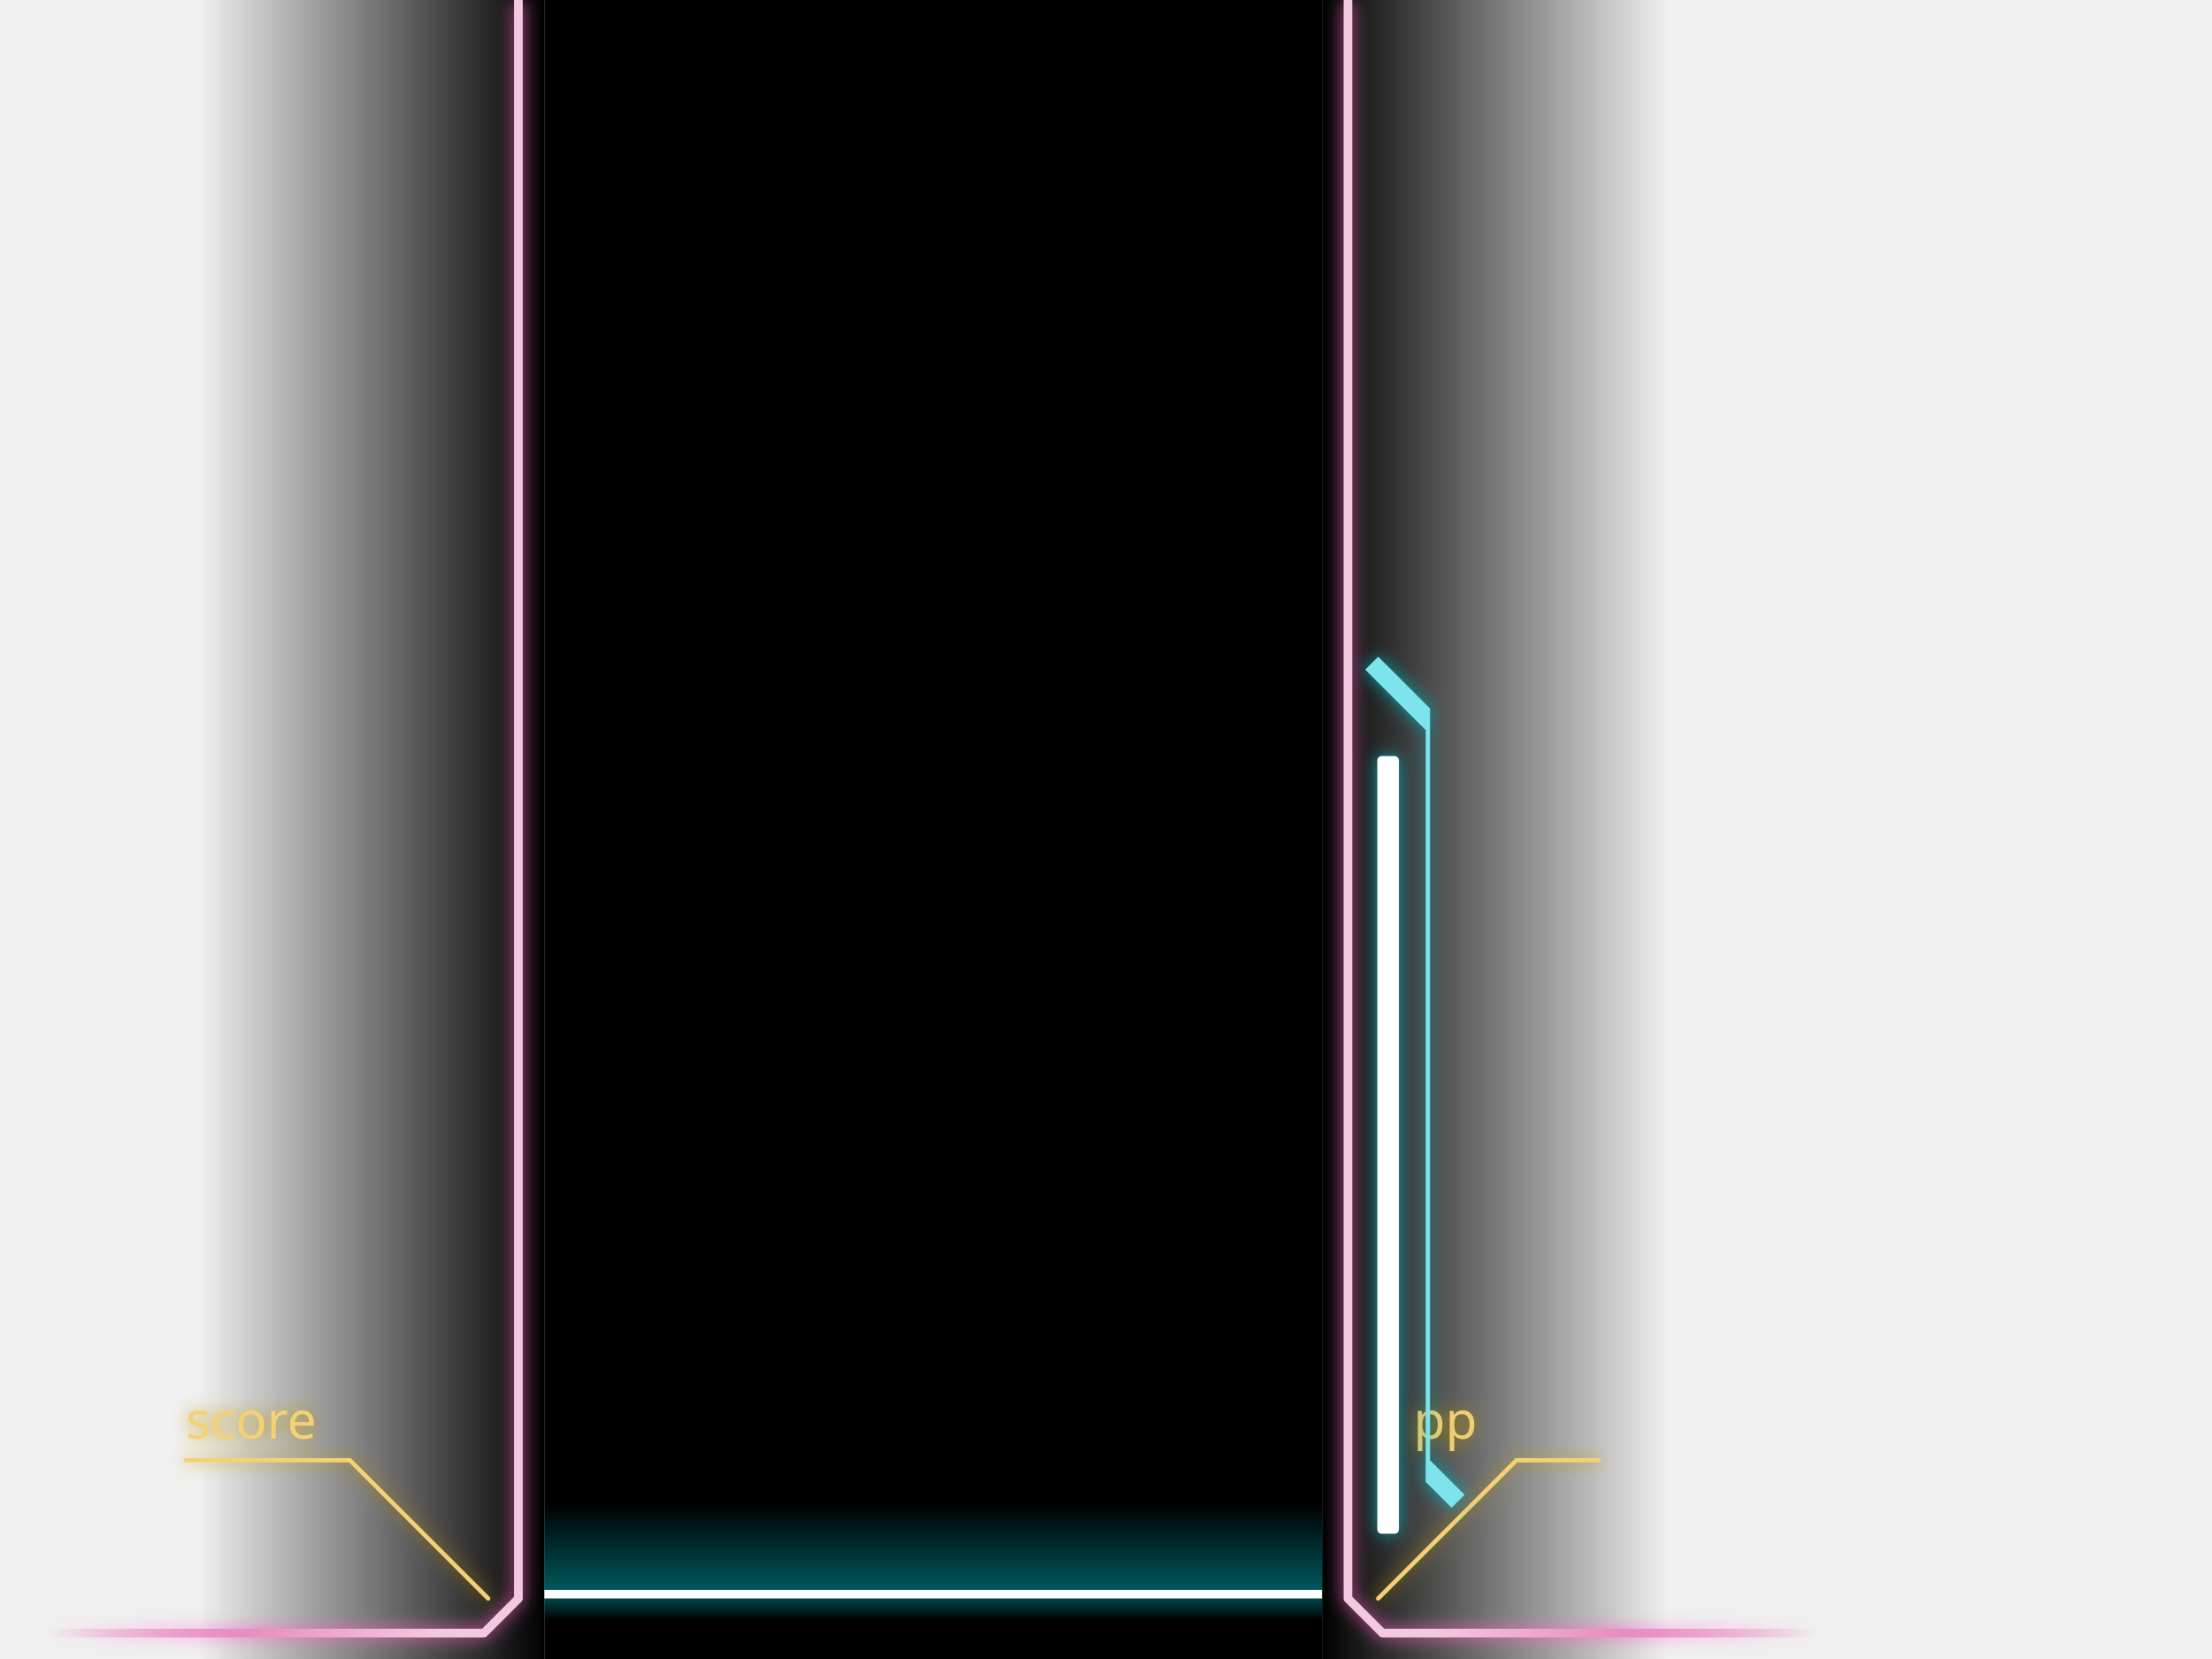
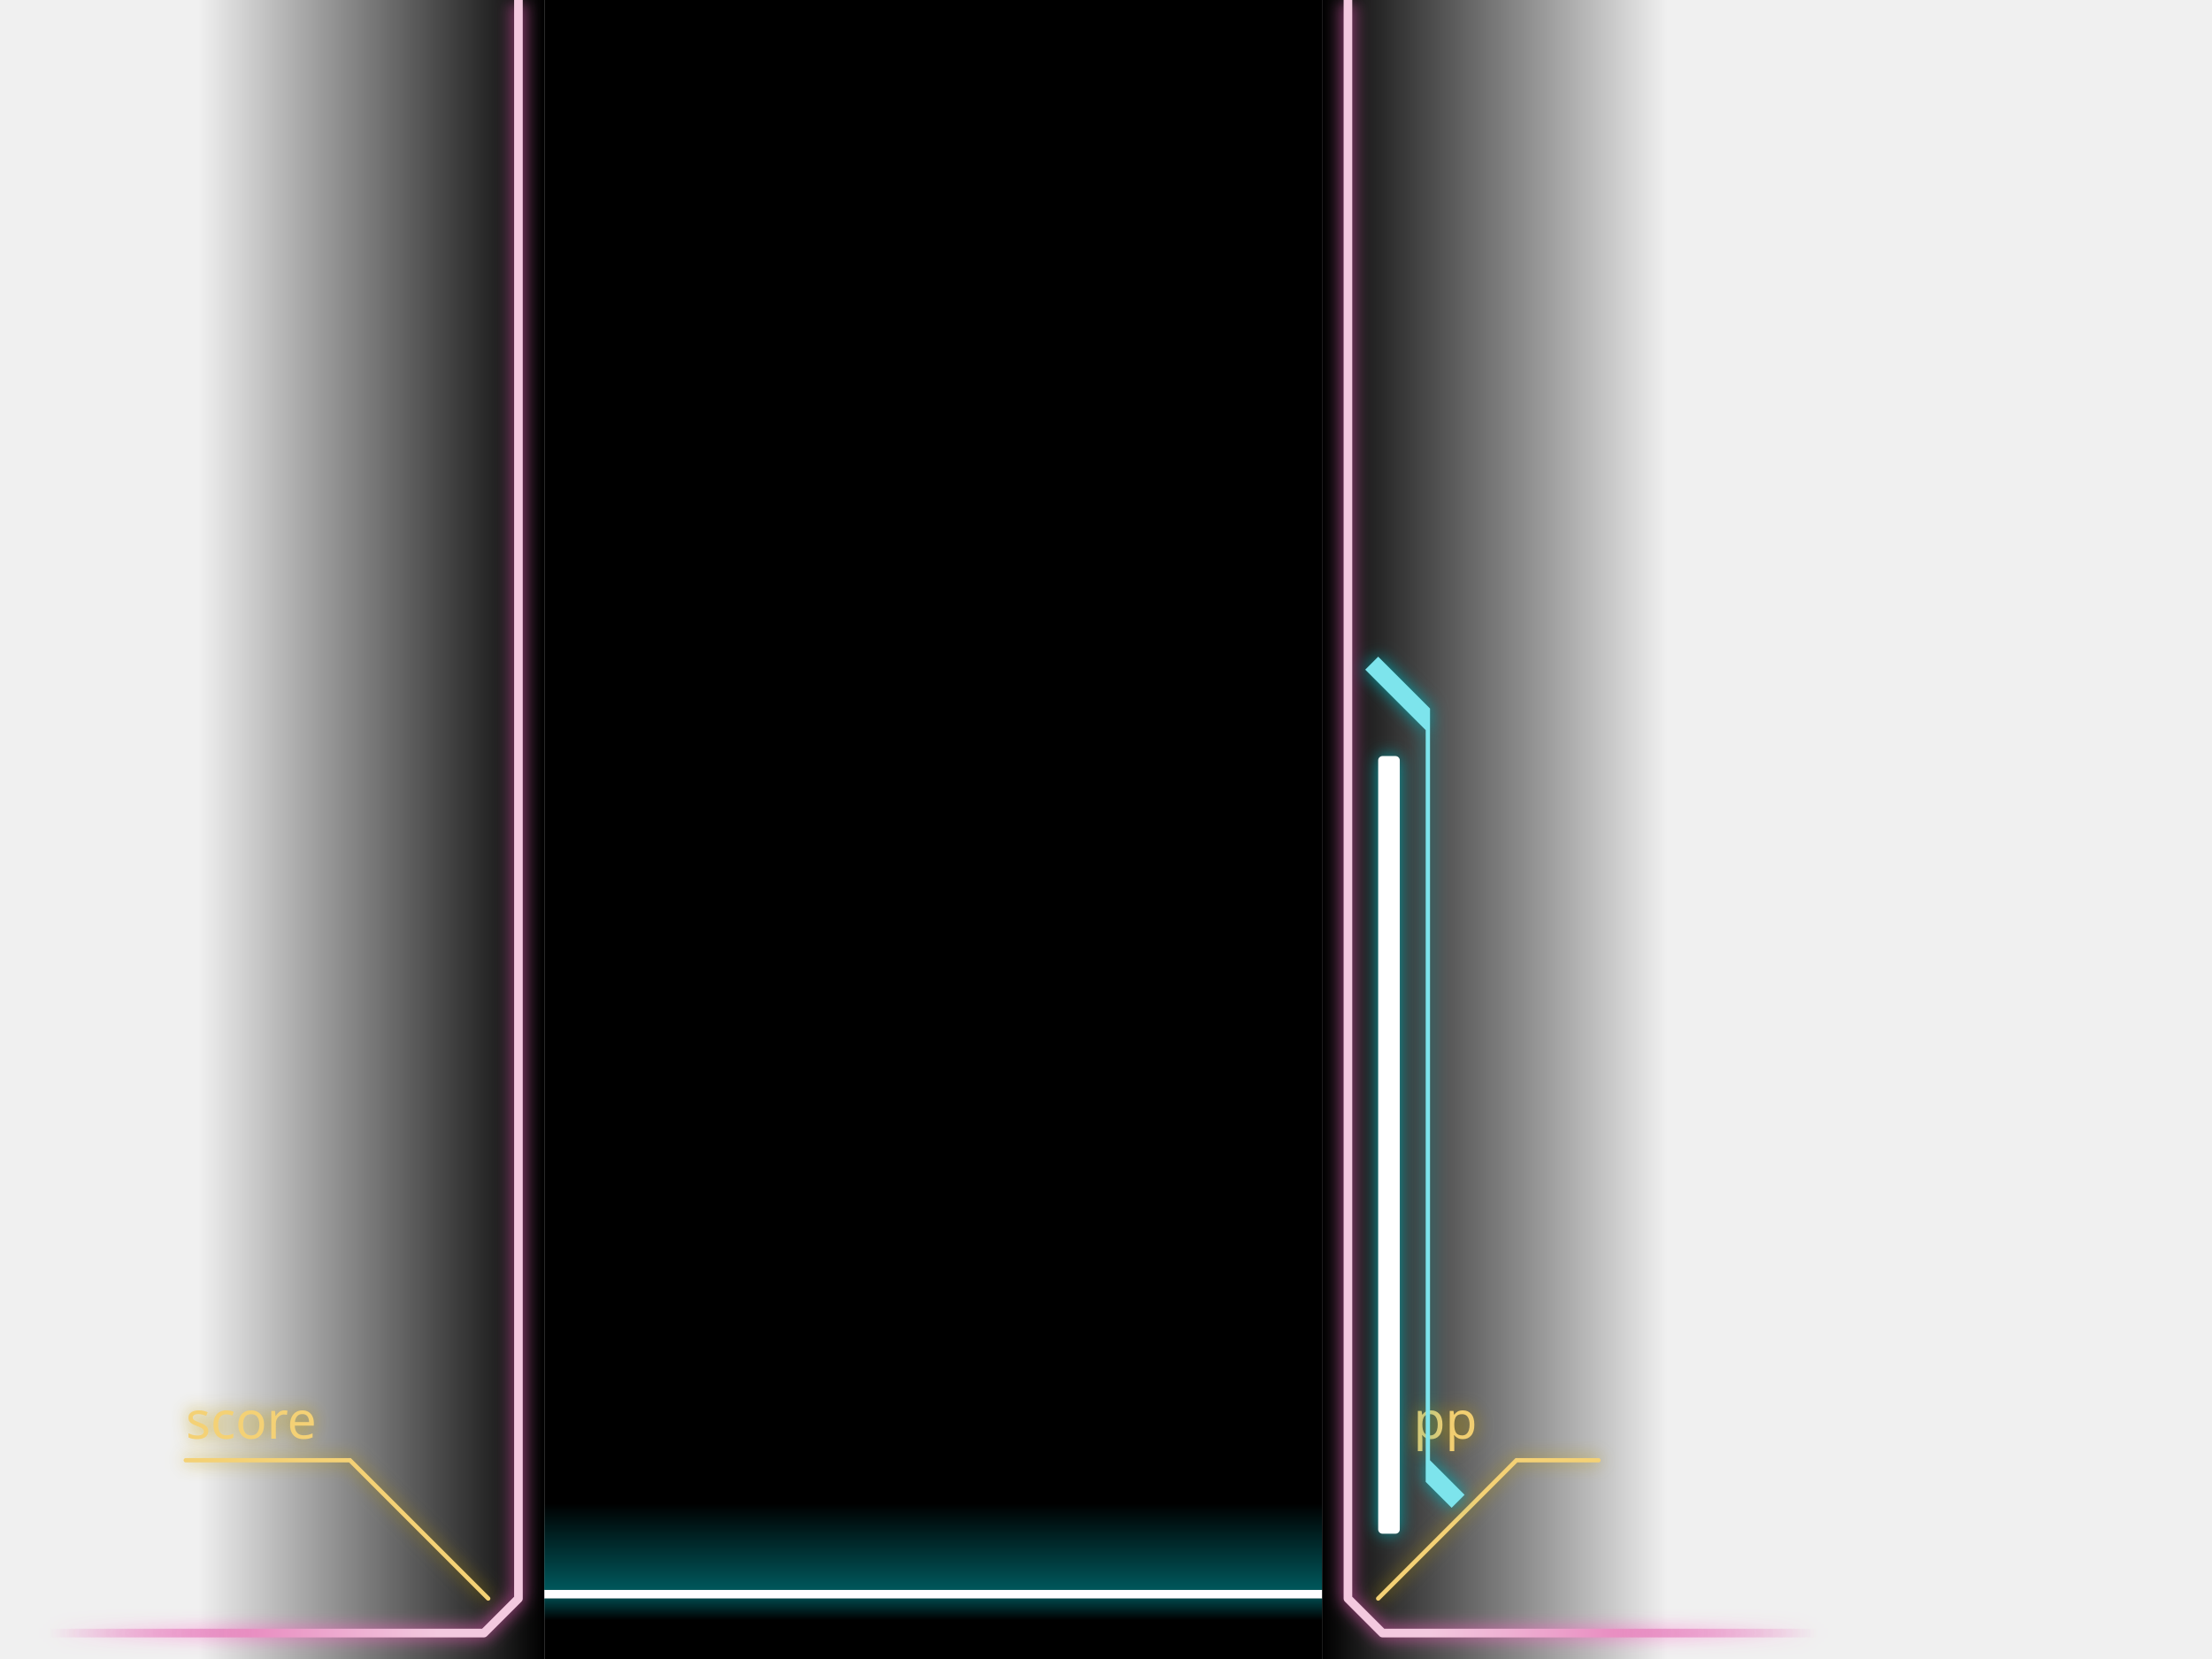
<svg xmlns="http://www.w3.org/2000/svg" xmlns:xlink="http://www.w3.org/1999/xlink" width="1024" height="768" viewBox="0 0 1024 768" version="1.1" id="svg1">
  <defs id="defs1">
    <linearGradient id="linearGradient33">
      <stop style="stop-color:#f3c9df;stop-opacity:1;" offset="0" id="stop29" />
      <stop style="stop-color:#f3c9df;stop-opacity:1;" offset="0.1" id="stop30" />
      <stop style="stop-color:#e98fc2;stop-opacity:1;" offset="0.5" id="stop31" />
      <stop style="stop-color:#e262b2;stop-opacity:0;" offset="0.95" id="stop32" />
      <stop style="stop-color:#e262b2;stop-opacity:0;" offset="1" id="stop33" />
    </linearGradient>
    <linearGradient id="linearGradient28">
      <stop style="stop-color:#f3c9df;stop-opacity:1;" offset="0" id="stop24" />
      <stop style="stop-color:#f3c9df;stop-opacity:1;" offset="0.1" id="stop25" />
      <stop style="stop-color:#e98fc2;stop-opacity:1;" offset="0.5" id="stop26" />
      <stop style="stop-color:#e262b2;stop-opacity:0;" offset="0.95" id="stop27" />
      <stop style="stop-color:#e262b2;stop-opacity:0;" offset="1" id="stop28" />
    </linearGradient>
    <linearGradient id="linearGradient24">
      <stop style="stop-color:#00afb7;stop-opacity:0.4;" offset="0" id="stop22" />
      <stop style="stop-color:#00afb7;stop-opacity:0;" offset="1" id="stop23" />
    </linearGradient>
    <linearGradient id="linearGradient21">
      <stop style="stop-color:#00afb7;stop-opacity:0.5;" offset="0" id="stop20" />
      <stop style="stop-color:#00afb7;stop-opacity:0;" offset="1" id="stop21" />
    </linearGradient>
    <linearGradient id="linearGradient1">
      <stop style="stop-color:#000000;stop-opacity:1;" offset="0" id="stop1" />
      <stop style="stop-color:#000000;stop-opacity:0;" offset="1" id="stop2" />
    </linearGradient>
    <linearGradient xlink:href="#linearGradient1" id="linearGradient2" x1="0" y1="1024" x2="160" y2="1024" gradientUnits="userSpaceOnUse" gradientTransform="translate(612)" />
    <filter style="color-interpolation-filters:sRGB" id="filter20" x="-0.051" y="-0.013" width="1.093" height="1.028">
      <feFlood result="flood" in="SourceGraphic" flood-opacity="0.878" flood-color="rgb(255,98,198)" id="feFlood19" />
      <feGaussianBlur result="blur" in="SourceGraphic" stdDeviation="4" id="feGaussianBlur19" />
      <feOffset result="offset" in="blur" dx="0" dy="0" id="feOffset19" />
      <feComposite result="comp1" operator="in" in="flood" in2="offset" id="feComposite19" />
      <feComposite result="comp2" operator="over" in="SourceGraphic" in2="comp1" id="feComposite20" />
    </filter>
-     <filter style="color-interpolation-filters:sRGB" id="filter22" x="-0.104" y="-0.112" width="1.208" height="1.235">
+     <filter style="color-interpolation-filters:sRGB" id="filter22" x="-0.104" y="-0.11" width="1.208" height="1.231">
      <feFlood result="flood" in="SourceGraphic" flood-opacity="0.878" flood-color="rgb(189,154,0)" id="feFlood20" />
      <feGaussianBlur result="blur" in="SourceGraphic" stdDeviation="4" id="feGaussianBlur20" />
      <feOffset result="offset" in="blur" dx="0" dy="0" id="feOffset20" />
      <feComposite result="comp1" operator="in" in="flood" in2="offset" id="feComposite21" />
      <feComposite result="comp2" operator="over" in="SourceGraphic" in2="comp1" id="feComposite22" />
    </filter>
    <linearGradient xlink:href="#linearGradient28" id="linearGradient23" x1="28" y1="1012" x2="240" y2="1012" gradientUnits="userSpaceOnUse" gradientTransform="translate(612,-256)" />
    <filter style="color-interpolation-filters:sRGB" id="filter2" x="-0.209" y="-0.024" width="1.417" height="1.049">
      <feFlood result="flood" in="SourceGraphic" flood-opacity="0.878" flood-color="rgb(0,175,183)" id="feFlood1" />
      <feGaussianBlur result="blur" in="SourceGraphic" stdDeviation="4" id="feGaussianBlur1" />
      <feOffset result="offset" in="blur" dx="0" dy="0" id="feOffset1" />
      <feComposite result="comp1" operator="in" in="flood" in2="offset" id="feComposite1" />
      <feComposite result="comp2" operator="over" in="SourceGraphic" in2="comp1" id="feComposite2" />
    </filter>
    <filter style="color-interpolation-filters:sRGB" id="filter4" x="-0.96" y="-0.027" width="2.92" height="1.053">
      <feFlood result="flood" in="SourceGraphic" flood-opacity="0.878" flood-color="rgb(0,175,183)" id="feFlood2" />
      <feGaussianBlur result="blur" in="SourceGraphic" stdDeviation="4" id="feGaussianBlur2" />
      <feOffset result="offset" in="blur" dx="0" dy="0" id="feOffset2" />
      <feComposite result="comp1" operator="in" in="flood" in2="offset" id="feComposite3" />
      <feComposite result="comp2" operator="over" in="SourceGraphic" in2="comp1" id="feComposite4" />
    </filter>
    <filter style="color-interpolation-filters:sRGB" id="filter20-6" x="-0.051" y="-0.013" width="1.093" height="1.028">
      <feFlood result="flood" in="SourceGraphic" flood-opacity="0.878" flood-color="rgb(255,98,198)" id="feFlood19-4" />
      <feGaussianBlur result="blur" in="SourceGraphic" stdDeviation="4" id="feGaussianBlur19-1" />
      <feOffset result="offset" in="blur" dx="0" dy="0" id="feOffset19-2" />
      <feComposite result="comp1" operator="in" in="flood" in2="offset" id="feComposite19-9" />
      <feComposite result="comp2" operator="over" in="SourceGraphic" in2="comp1" id="feComposite20-4" />
    </filter>
    <filter style="color-interpolation-filters:sRGB" id="filter22-8" x="-0.076" y="-0.166" width="1.151" height="1.331">
      <feFlood result="flood" in="SourceGraphic" flood-opacity="0.878" flood-color="rgb(189,154,0)" id="feFlood20-3" />
      <feGaussianBlur result="blur" in="SourceGraphic" stdDeviation="4" id="feGaussianBlur20-1" />
      <feOffset result="offset" in="blur" dx="0" dy="0" id="feOffset20-4" />
      <feComposite result="comp1" operator="in" in="flood" in2="offset" id="feComposite21-5" />
      <feComposite result="comp2" operator="over" in="SourceGraphic" in2="comp1" id="feComposite22-1" />
    </filter>
    <filter style="color-interpolation-filters:sRGB" id="filter2-9" x="-0.209" y="-0.024" width="1.417" height="1.048">
      <feFlood result="flood" in="SourceGraphic" flood-opacity="0.878" flood-color="rgb(0,175,183)" id="feFlood1-8" />
      <feGaussianBlur result="blur" in="SourceGraphic" stdDeviation="4" id="feGaussianBlur1-3" />
      <feOffset result="offset" in="blur" dx="0" dy="0" id="feOffset1-0" />
      <feComposite result="comp1" operator="in" in="flood" in2="offset" id="feComposite1-5" />
      <feComposite result="comp2" operator="over" in="SourceGraphic" in2="comp1" id="feComposite2-1" />
    </filter>
    <filter style="color-interpolation-filters:sRGB" id="filter4-5" x="-0.96" y="-0.027" width="2.92" height="1.053">
      <feFlood result="flood" in="SourceGraphic" flood-opacity="0.878" flood-color="rgb(0,175,183)" id="feFlood2-5" />
      <feGaussianBlur result="blur" in="SourceGraphic" stdDeviation="4" id="feGaussianBlur2-9" />
      <feOffset result="offset" in="blur" dx="0" dy="0" id="feOffset2-3" />
      <feComposite result="comp1" operator="in" in="flood" in2="offset" id="feComposite3-0" />
      <feComposite result="comp2" operator="over" in="SourceGraphic" in2="comp1" id="feComposite4-1" />
    </filter>
    <linearGradient xlink:href="#linearGradient1" id="linearGradient6" gradientUnits="userSpaceOnUse" gradientTransform="translate(-1144,-333)" x1="0" y1="1024" x2="160" y2="1024" />
    <linearGradient xlink:href="#linearGradient33" id="linearGradient7" gradientUnits="userSpaceOnUse" gradientTransform="translate(531.6,-588.6)" x1="28" y1="1012" x2="240" y2="1012" />
-     <filter style="color-interpolation-filters:sRGB;" id="filter8" x="-0.168" y="-0.781" width="1.336" height="2.562">
+     <filter style="color-interpolation-filters:sRGB;" id="filter8" x="-0.138" y="-0.692" width="1.275" height="2.384">
      <feFlood result="flood" in="SourceGraphic" flood-opacity="0.878" flood-color="rgb(189,154,0)" id="feFlood7" />
      <feGaussianBlur result="blur" in="SourceGraphic" stdDeviation="4" id="feGaussianBlur7" />
      <feOffset result="offset" in="blur" dx="0" dy="0" id="feOffset7" />
      <feComposite result="comp1" operator="in" in="flood" in2="offset" id="feComposite7" />
      <feComposite result="comp2" operator="over" in="SourceGraphic" in2="comp1" id="feComposite8" />
    </filter>
    <linearGradient xlink:href="#linearGradient21" id="linearGradient11" x1="252" y1="738" x2="252" y2="698" gradientUnits="userSpaceOnUse" gradientTransform="translate(0,-2)" />
    <filter style="color-interpolation-filters:sRGB;" id="filter12" x="0" y="-2.4" width="1" height="5.8">
      <feFlood result="flood" in="SourceGraphic" flood-opacity="1" flood-color="rgb(0,190,198)" id="feFlood11" />
      <feGaussianBlur result="blur" in="SourceGraphic" stdDeviation="4" id="feGaussianBlur11" />
      <feOffset result="offset" in="blur" dx="0" dy="0" id="feOffset11" />
      <feComposite result="comp1" operator="in" in="flood" in2="offset" id="feComposite11" />
      <feComposite result="comp2" operator="over" in="SourceGraphic" in2="comp1" id="feComposite12" />
    </filter>
    <linearGradient xlink:href="#linearGradient24" id="linearGradient13" x1="252" y1="740" x2="252" y2="750" gradientUnits="userSpaceOnUse" />
  </defs>
  <g id="layer2">
    <g id="layer1">
      <rect style="fill:url(#linearGradient2);fill-opacity:1;stroke:#a00000;stroke-width:0;stroke-linecap:square;stroke-dasharray:none;paint-order:stroke fill markers" id="rect1" width="160" height="768" x="612" y="0" />
    </g>
    <g id="layer3">
      <path style="fill:none;stroke:url(#linearGradient23);stroke-width:4;stroke-linecap:butt;stroke-linejoin:round;stroke-dasharray:none;stroke-opacity:1;paint-order:stroke fill markers;filter:url(#filter20)" d="M 852,756 H 640 L 624,740 V 0" id="path2" />
      <g id="g26" style="filter:url(#filter22)" transform="translate(612,-256)">
        <path style="fill:none;stroke:#f4d175;stroke-width:2;stroke-linecap:round;stroke-linejoin:miter;stroke-dasharray:none;stroke-opacity:1;paint-order:stroke fill markers" d="m 26,996 64,-64 h 38" id="path20" />
        <text xml:space="preserve" style="font-style:normal;font-variant:normal;font-weight:normal;font-stretch:normal;font-size:24px;font-family:'Roboto Flex';-inkscape-font-specification:'Roboto Flex';font-variant-ligatures:normal;font-variant-caps:small-caps;font-variant-numeric:tabular-nums;font-variant-east-asian:normal;fill:#a00000;stroke-width:4;stroke-linecap:round;stroke-linejoin:round;paint-order:stroke fill markers" x="128" y="820" id="text1">
          <tspan id="tspan1" x="128" y="820" />
        </text>
        <text xml:space="preserve" style="font-style:normal;font-variant:normal;font-weight:normal;font-stretch:normal;font-size:24px;font-family:Montserrat;-inkscape-font-specification:'Montserrat, @wght=400';font-variant-ligatures:normal;font-variant-caps:all-small-caps;font-variant-numeric:tabular-nums;font-variant-east-asian:normal;text-align:end;text-anchor:end;fill:#f1ce71;fill-opacity:1;stroke-width:4;stroke-linecap:round;stroke-linejoin:round;paint-order:stroke fill markers;font-variation-settings:'wght' 400" x="128" y="922" id="text2">
          <tspan id="tspan2" x="128" y="922">pp</tspan>
        </text>
      </g>
      <path style="fill:#7de4ec;fill-opacity:1;stroke:none;stroke-width:2;stroke-linecap:round;stroke-linejoin:round;stroke-dasharray:none;stroke-opacity:1;paint-order:stroke fill markers;filter:url(#filter2)" d="m 632,310 28,28 v 348 l 12,12 6,-6 -16,-16 V 328 l -24,-24 z" id="path1" />
-       <rect style="fill:#ffffff;fill-opacity:1;stroke:none;stroke-width:2;stroke-linecap:round;stroke-linejoin:round;stroke-dasharray:none;stroke-opacity:1;paint-order:stroke fill markers;filter:url(#filter4)" id="rect2" width="10" height="360" x="637.6" y="350" rx="2" />
+       <rect style="fill:#ffffff;fill-opacity:1;stroke:none;stroke-width:2;stroke-linecap:round;stroke-linejoin:round;stroke-dasharray:none;stroke-opacity:1;paint-order:stroke fill markers;filter:url(#filter4)" id="rect2" width="10" height="360" x="638" y="350" rx="2" />
    </g>
  </g>
  <g id="layer4" transform="translate(-360)">
    <g id="layer1-5" transform="translate(-532,333)">
      <rect style="fill:url(#linearGradient6);fill-opacity:1;stroke:#a00000;stroke-width:0;stroke-linecap:square;stroke-dasharray:none;paint-order:stroke fill markers" id="rect1-4" width="160" height="768" x="-1144" y="-333" transform="scale(-1,1)" />
    </g>
    <g id="layer3-6" transform="translate(-532,333)">
      <path style="fill:none;stroke:url(#linearGradient7);stroke-width:4;stroke-linecap:butt;stroke-linejoin:round;stroke-dasharray:none;paint-order:stroke fill markers;filter:url(#filter20-6)" d="m 771.6,423.4 h -212 l -16,-16 10e-6,-740" id="path2-0" transform="matrix(-1,0,0,1,1675.6,-0.4000001)" />
      <text xml:space="preserve" style="font-style:normal;font-variant:normal;font-weight:normal;font-stretch:normal;font-size:24px;font-family:'Roboto Flex';-inkscape-font-specification:'Roboto Flex';font-variant-ligatures:normal;font-variant-caps:small-caps;font-variant-numeric:tabular-nums;font-variant-east-asian:normal;fill:#a00000;stroke-width:4;stroke-linecap:round;stroke-linejoin:round;paint-order:stroke fill markers;filter:url(#filter22-8)" x="128" y="820" id="text1-6" transform="matrix(-1,0,0,1,1144.4,-588.6)">
        <tspan id="tspan1-7" x="128" y="820" />
      </text>
      <g id="g28">
        <path style="fill:none;stroke:#f4d175;stroke-width:2;stroke-linecap:round;stroke-linejoin:miter;stroke-dasharray:none;stroke-opacity:1;paint-order:stroke fill markers;filter:url(#filter22-8)" d="m 26,996 64,-64 h 76" id="path20-1" transform="matrix(-1,0,0,1,1144,-589)" />
        <text xml:space="preserve" style="font-style:normal;font-variant:normal;font-weight:normal;font-stretch:normal;font-size:24px;font-family:Montserrat;-inkscape-font-specification:'Montserrat, @wght=400';font-variant-ligatures:normal;font-variant-caps:all-small-caps;font-variant-numeric:tabular-nums;font-variant-east-asian:normal;font-variation-settings:'wght' 400;text-align:start;text-anchor:start;fill:#f4d175;fill-opacity:1;stroke:none;stroke-width:2;stroke-linecap:round;stroke-linejoin:round;stroke-dasharray:none;stroke-opacity:1;paint-order:stroke fill markers;filter:url(#filter8)" x="978" y="333" id="text7">
          <tspan id="tspan7" x="978" y="333">score</tspan>
        </text>
      </g>
    </g>
  </g>
  <g id="layer5">
    <rect style="fill-opacity:1;stroke:none;stroke-width:2;stroke-linecap:round;stroke-linejoin:round;stroke-dasharray:none;stroke-opacity:1;paint-order:stroke fill markers" id="rect8" width="360" height="768" x="252" y="0" rx="0" ry="0" />
    <g id="g12">
      <rect style="fill:#ffffff;fill-opacity:1;stroke:none;stroke-width:2;stroke-linecap:round;stroke-linejoin:round;stroke-dasharray:none;stroke-opacity:1;paint-order:stroke fill markers" id="rect9" width="360" height="4" x="252" y="736" />
      <rect style="fill:url(#linearGradient11);stroke:none;stroke-width:2;stroke-linecap:round;stroke-linejoin:round;stroke-dasharray:none;stroke-opacity:1;paint-order:stroke fill markers" id="rect10" width="360" height="40" x="252" y="696" />
      <rect style="fill:url(#linearGradient13);stroke:none;stroke-width:2;stroke-linecap:butt;stroke-linejoin:round;stroke-dasharray:none;stroke-opacity:1;paint-order:stroke fill markers" id="rect12" width="360" height="10" x="252" y="740" />
    </g>
  </g>
</svg>
